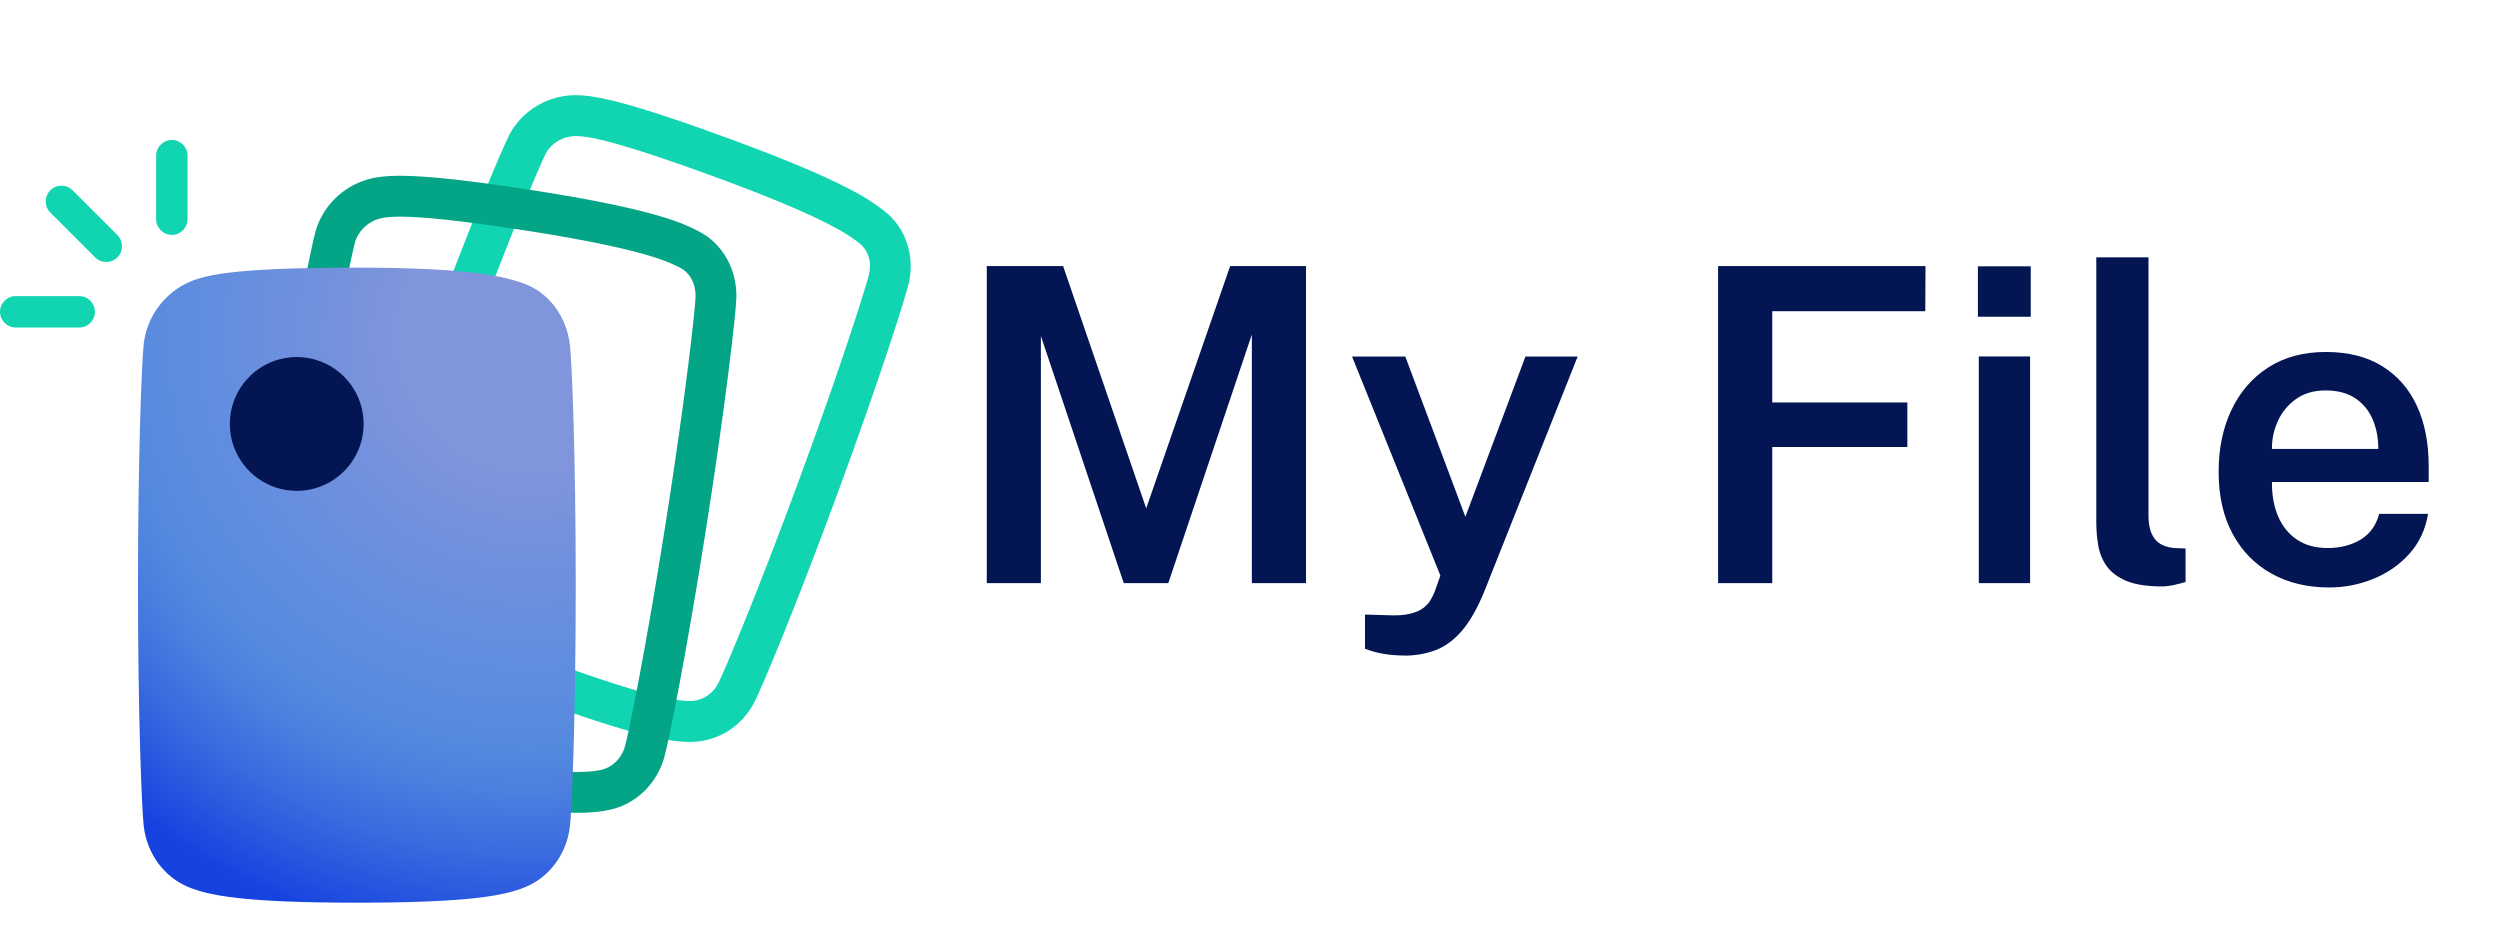
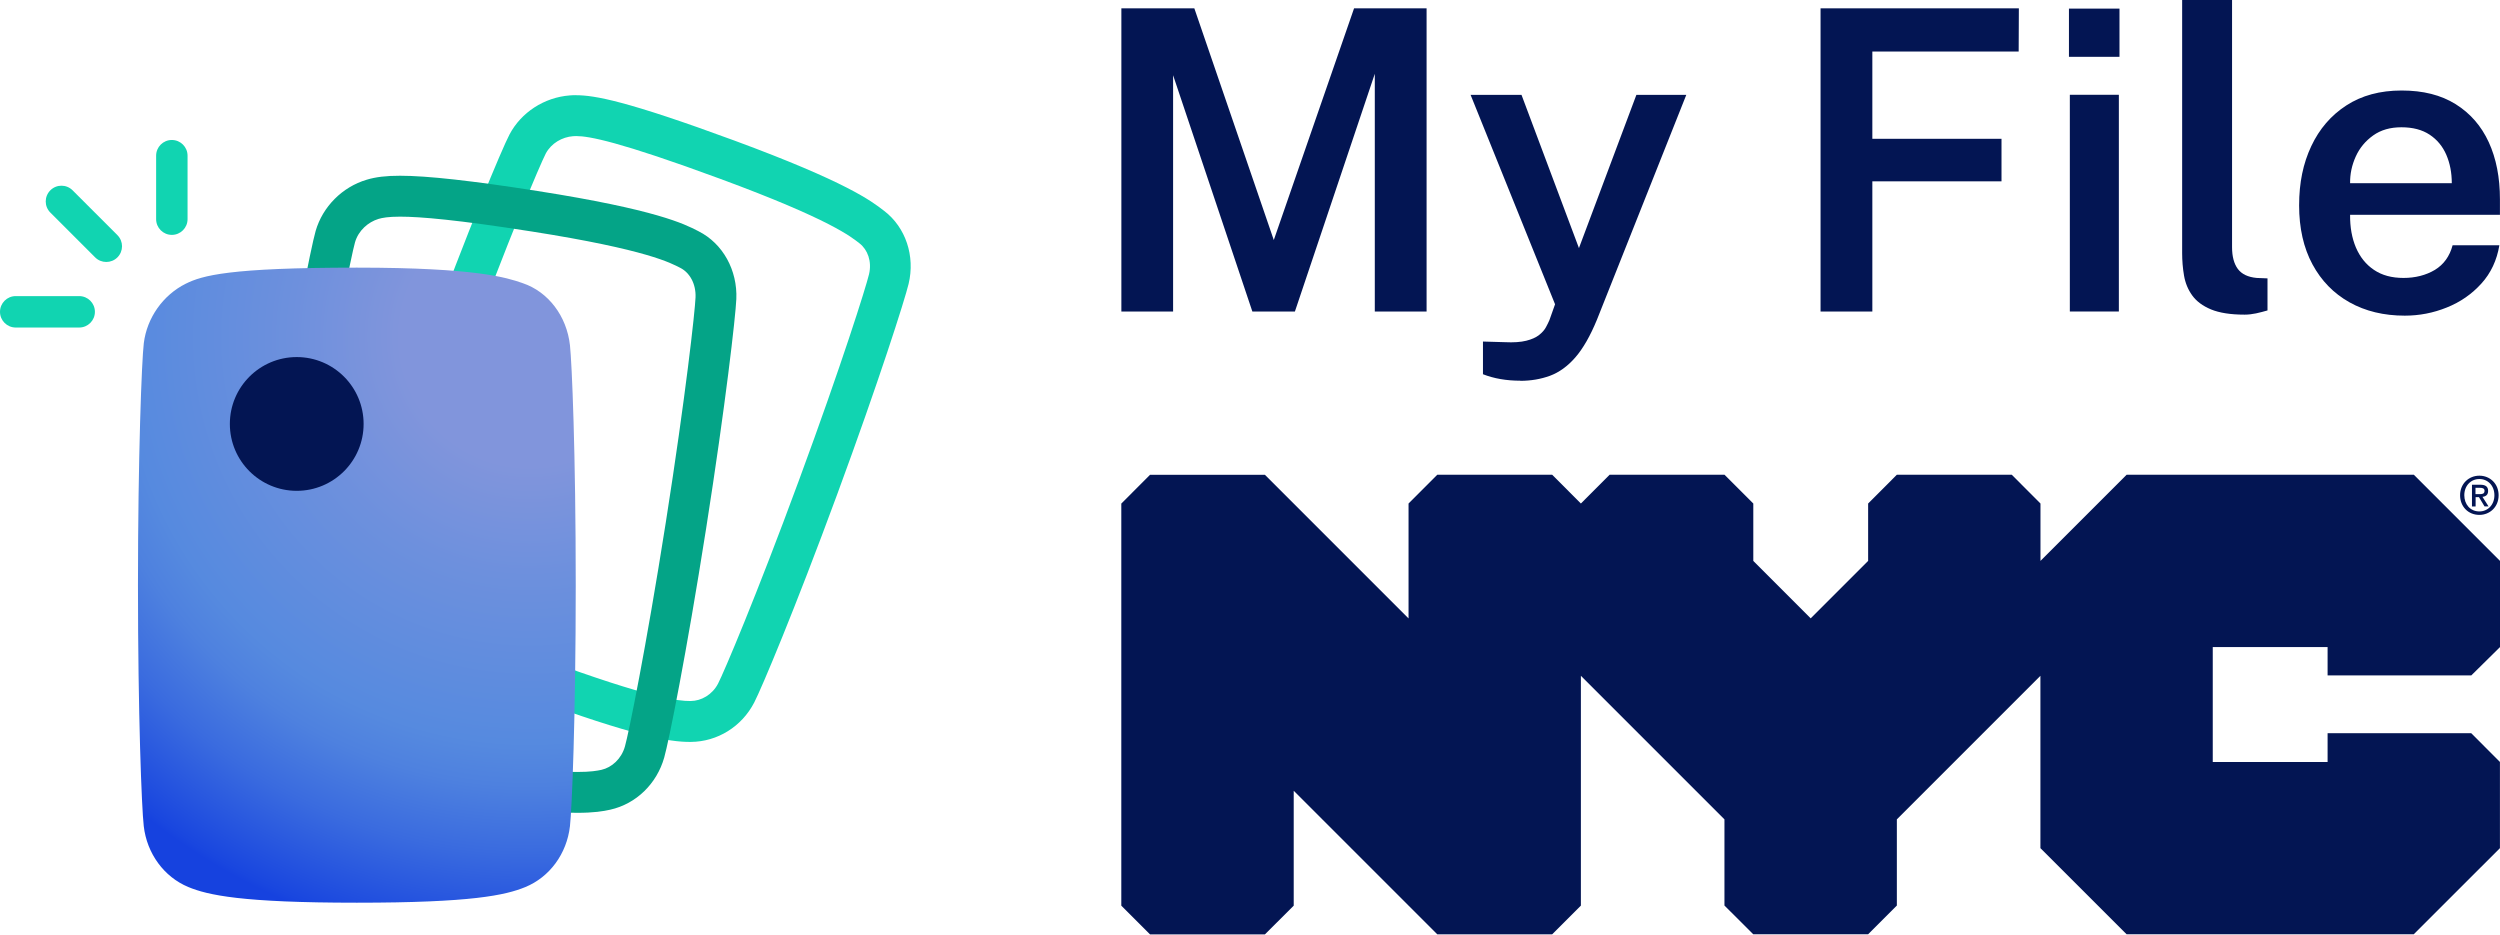
- <svg xmlns="http://www.w3.org/2000/svg" id="a" viewBox="0 0 397.75 148.64" version="1.1">
-   <defs id="defs7">
-     <style id="style1">.c{fill:url(#b);}.d{fill:#031553;}.e{fill:#11d4b1;}.f{fill:#04a487;}</style>
+ <svg xmlns="http://www.w3.org/2000/svg" id="a" viewBox="0 0 397.75 148.64">
+   <defs>
+     <style>.c{fill:url(#b);}.d{fill:#031553;}.e{fill:#11d4b1;}.f{fill:#04a487;}</style>
    <radialGradient id="b" cx="84.26" cy="53.63" fx="84.26" fy="53.63" r="97.74" gradientTransform="matrix(1, 0, 0, 1, 0, 0)" gradientUnits="userSpaceOnUse">
-       <stop offset=".21" stop-color="#8195dc" id="stop1" />
-       <stop offset=".39" stop-color="#6d90dd" id="stop2" />
-       <stop offset=".66" stop-color="#568adf" id="stop3" />
-       <stop offset=".73" stop-color="#4e81df" id="stop4" />
-       <stop offset=".84" stop-color="#3a6bdf" id="stop5" />
-       <stop offset=".99" stop-color="#1946df" id="stop6" />
-       <stop offset="1" stop-color="#1642df" id="stop7" />
+       <stop offset=".21" stop-color="#8195dc" />
+       <stop offset=".39" stop-color="#6d90dd" />
+       <stop offset=".66" stop-color="#568adf" />
+       <stop offset=".73" stop-color="#4e81df" />
+       <stop offset=".84" stop-color="#3a6bdf" />
+       <stop offset=".99" stop-color="#1946df" />
+       <stop offset="1" stop-color="#1642df" />
    </radialGradient>
  </defs>
-   <g id="g15" transform="matrix(1.045942,0,0,1.045942,-18.27327,47.86712)">
-     <g id="g14" transform="translate(-10.83899,-6.623826)">
-       <path class="d" d="M 178.41,49.56 V 1.33 h 11.61 l 12.64,36.86 12.77,-36.86 h 11.54 v 48.23 h -8.24 V 11.74 l -12.71,37.82 h -6.77 L 186.64,11.97 v 37.59 h -8.24 z" id="path9" />
-       <path class="d" d="m 241.88,60.57 c -2.2,0 -4.18,-0.34 -5.94,-1.03 v -5.2 l 3.47,0.1 c 1.4,0.07 2.54,-0.01 3.42,-0.23 0.88,-0.22 1.56,-0.53 2.05,-0.92 0.49,-0.39 0.85,-0.8 1.08,-1.23 0.23,-0.43 0.42,-0.81 0.55,-1.12 l 0.9,-2.53 -13.44,-33.32 h 8.1 l 9.14,24.38 9.14,-24.38 h 7.94 l -14.21,35.76 c -1.07,2.6 -2.22,4.61 -3.45,6.02 -1.23,1.41 -2.58,2.38 -4.04,2.92 -1.46,0.53 -3.03,0.8 -4.72,0.8 z" id="path10" />
-       <path class="d" d="m 289.65,1.33 h 31.55 l -0.03,6.87 h -23.28 v 13.88 h 20.55 v 6.77 h -20.55 v 20.71 h -8.24 z" id="path11" />
-       <path class="d" d="m 337.21,1.37 v 7.67 h -8.04 V 1.37 Z m -0.1,13.71 v 34.48 h -7.8 V 15.08 Z" id="path12" />
-       <path class="d" d="m 357.12,50.06 c -2.22,0 -4,-0.28 -5.34,-0.83 -1.33,-0.55 -2.33,-1.3 -3,-2.23 -0.67,-0.93 -1.1,-1.98 -1.3,-3.15 -0.2,-1.17 -0.3,-2.36 -0.3,-3.58 V 0 h 7.94 v 39.32 c 0,1.49 0.31,2.65 0.92,3.47 0.61,0.82 1.61,1.3 2.99,1.43 l 1.73,0.07 v 5.1 c -0.6,0.18 -1.21,0.33 -1.83,0.47 -0.62,0.13 -1.22,0.2 -1.8,0.2 z" id="path13" />
-       <path class="d" d="m 373.9,34.19 c -0.02,1.96 0.29,3.69 0.93,5.2 0.65,1.51 1.6,2.7 2.87,3.55 1.27,0.86 2.83,1.28 4.7,1.28 1.87,0 3.57,-0.43 4.99,-1.28 1.41,-0.86 2.35,-2.16 2.82,-3.92 h 7.44 c -0.4,2.4 -1.36,4.44 -2.87,6.1 -1.51,1.67 -3.34,2.94 -5.49,3.8 -2.15,0.87 -4.38,1.3 -6.69,1.3 -3.34,0 -6.27,-0.71 -8.79,-2.12 -2.52,-1.41 -4.49,-3.43 -5.9,-6.05 -1.41,-2.62 -2.12,-5.75 -2.12,-9.37 0,-3.62 0.64,-6.68 1.93,-9.42 1.29,-2.75 3.15,-4.91 5.59,-6.49 2.44,-1.58 5.36,-2.37 8.79,-2.37 3.43,0 6.26,0.72 8.59,2.17 2.32,1.45 4.08,3.46 5.27,6.05 1.19,2.59 1.78,5.62 1.78,9.09 v 2.47 h -23.85 z m 0,-5.04 h 16.18 c 0,-1.67 -0.29,-3.17 -0.87,-4.52 -0.58,-1.34 -1.46,-2.41 -2.65,-3.2 -1.19,-0.79 -2.69,-1.18 -4.49,-1.18 -1.8,0 -3.28,0.43 -4.5,1.3 -1.22,0.87 -2.15,1.98 -2.77,3.35 -0.62,1.37 -0.92,2.78 -0.9,4.25 z" id="path14" />
+   <g>
+     <g>
+       <path class="d" d="M393.18,107.46l4.57-4.51v-13.71l-13.71-13.71h-45.69l-13.71,13.71v-9.13l-4.57-4.58h-18.28l-4.57,4.58v9.13l-9.14,9.14-9.13-9.14v-9.13l-4.58-4.58h-18.28l-4.57,4.58-4.57-4.58h-18.28l-4.57,4.58v18.28l-22.85-22.85h-18.28l-4.57,4.58v63.97l4.57,4.57h18.28l4.58-4.57v-18.28l22.84,22.84h18.28l4.57-4.57v-36.56l22.84,22.84v13.71l4.58,4.57h18.28l4.57-4.57v-13.71l22.84-22.84v27.42l13.71,13.7h45.69l13.71-13.7v-13.71l-4.57-4.58h-22.85v4.58h-18.27v-18.28h18.27v4.51h22.85Z" />
+       <path class="d" d="M394.49,78.62c.43,0,.8-.04,.8-.54,0-.42-.41-.47-.75-.47h-.69v1.01h.64Zm-.63,1.96h-.57v-3.46h1.31c.83,0,1.26,.29,1.26,.99,0,.63-.38,.88-.9,.94l.97,1.52h-.64l-.89-1.48h-.53v1.48h-.01Zm.61-4.37c-1.35,0-2.4,1.06-2.4,2.58,0,1.42,.92,2.58,2.4,2.58,1.34,0,2.39-1.05,2.39-2.58s-1.05-2.58-2.39-2.58Zm0,5.71c-1.79,0-3.07-1.34-3.07-3.12,0-1.88,1.42-3.12,3.07-3.12s3.06,1.24,3.06,3.12c0,1.87-1.41,3.12-3.06,3.12Z" />
+     </g>
+     <g>
+       <path class="d" d="M178.41,49.56V1.33h11.61l12.64,36.86L215.43,1.33h11.54V49.56h-8.24V11.74l-12.71,37.82h-6.77l-12.61-37.59V49.56h-8.24Z" />
+       <path class="d" d="M241.88,60.57c-2.2,0-4.18-.34-5.94-1.03v-5.2l3.47,.1c1.4,.07,2.54-.01,3.42-.23,.88-.22,1.56-.53,2.05-.92,.49-.39,.85-.8,1.08-1.23s.42-.81,.55-1.12l.9-2.53-13.44-33.32h8.1l9.14,24.38,9.14-24.38h7.94l-14.21,35.76c-1.07,2.6-2.22,4.61-3.45,6.02-1.23,1.41-2.58,2.38-4.04,2.92-1.46,.53-3.03,.8-4.72,.8Z" />
+       <path class="d" d="M289.65,1.33h31.55l-.03,6.87h-23.28v13.88h20.55v6.77h-20.55v20.71h-8.24V1.33Z" />
+       <path class="d" d="M337.21,1.37v7.67h-8.04V1.37h8.04Zm-.1,13.71V49.56h-7.8V15.08h7.8Z" />
+       <path class="d" d="M357.12,50.06c-2.22,0-4-.28-5.34-.83-1.33-.55-2.33-1.3-3-2.23-.67-.93-1.1-1.98-1.3-3.15-.2-1.17-.3-2.36-.3-3.58V0h7.94V39.32c0,1.49,.31,2.65,.92,3.47,.61,.82,1.61,1.3,2.99,1.43l1.73,.07v5.1c-.6,.18-1.21,.33-1.83,.47-.62,.13-1.22,.2-1.8,.2Z" />
+       <path class="d" d="M373.9,34.19c-.02,1.96,.29,3.69,.93,5.2,.65,1.51,1.6,2.7,2.87,3.55,1.27,.86,2.83,1.28,4.7,1.28s3.57-.43,4.99-1.28c1.41-.86,2.35-2.16,2.82-3.92h7.44c-.4,2.4-1.36,4.44-2.87,6.1-1.51,1.67-3.34,2.94-5.49,3.8-2.15,.87-4.38,1.3-6.69,1.3-3.34,0-6.27-.71-8.79-2.12-2.52-1.41-4.49-3.43-5.9-6.05-1.41-2.62-2.12-5.75-2.12-9.37s.64-6.68,1.93-9.42c1.29-2.75,3.15-4.91,5.59-6.49,2.44-1.58,5.36-2.37,8.79-2.37s6.26,.72,8.59,2.17c2.32,1.45,4.08,3.46,5.27,6.05,1.19,2.59,1.78,5.62,1.78,9.09v2.47h-23.85Zm0-5.04h16.18c0-1.67-.29-3.17-.87-4.52-.58-1.34-1.46-2.41-2.65-3.2-1.19-.79-2.69-1.18-4.49-1.18s-3.28,.43-4.5,1.3c-1.22,.87-2.15,1.98-2.77,3.35-.62,1.37-.92,2.78-.9,4.25Z" />
    </g>
  </g>
-   <g id="g19">
-     <path class="e" d="M91.68,21.65c2,0,6.75,.84,22.93,6.81,17.59,6.49,20.85,9.26,22.14,10.26s2,2.87,1.51,4.92c-.49,2.05-4.32,14.27-11.16,32.81-6.83,18.54-11.94,30.55-12.86,32.32-.92,1.77-2.68,2.75-4.34,2.76-.04,0-.09,0-.14,0-1.75,0-6.1-.33-23.33-6.68-17.68-6.52-20.93-9.05-22.18-10.15-1.26-1.1-1.96-2.98-1.51-4.92s4.37-14.4,11.2-32.93,12.02-30.75,12.89-32.42c.88-1.66,2.63-2.63,4.34-2.76,.15-.01,.31-.02,.49-.02m0-6.51c-.34,0-.66,.01-1,.04-4.07,.31-7.75,2.7-9.6,6.22-1.2,2.27-6.64,15.31-13.24,33.2-6.79,18.41-10.86,31.23-11.43,33.7-.97,4.18,.39,8.5,3.55,11.29,2.48,2.18,7.13,5.06,24.22,11.37,16.92,6.24,22.43,7.08,25.58,7.08h.19c4.23-.04,8.09-2.44,10.07-6.28,1.17-2.26,6.4-14.66,13.18-33.06,6.66-18.07,10.76-30.96,11.38-33.54,1.06-4.42-.46-8.98-3.88-11.6l-.12-.09c-1.89-1.46-5.81-4.5-23.73-11.11-17.18-6.33-22.25-7.21-25.18-7.21h0Z" id="path15" />
-     <path class="e" d="M16.91,41.68c-.64,0-1.28-.24-1.77-.73l-7.13-7.13c-.98-.98-.98-2.56,0-3.54,.98-.98,2.56-.98,3.54,0l7.13,7.13c.98,.98,.98,2.56,0,3.54-.49,.49-1.13,.73-1.77,.73Z" id="path16" />
-     <path class="e" d="M12.6,52.11H2.5c-1.38,0-2.5-1.12-2.5-2.5s1.12-2.5,2.5-2.5H12.6c1.38,0,2.5,1.12,2.5,2.5s-1.12,2.5-2.5,2.5Z" id="path17" />
-     <path class="e" d="M27.34,37.37c-1.38,0-2.5-1.12-2.5-2.5v-10.1c0-1.38,1.12-2.5,2.5-2.5s2.5,1.12,2.5,2.5v10.1c0,1.38-1.12,2.5-2.5,2.5Z" id="path18" />
-     <path class="f" d="M63.66,34.47c3.21,0,9.15,.51,20.87,2.35,18.52,2.91,22.25,5.06,23.71,5.8,1.46,.74,2.51,2.5,2.42,4.7-.09,2.2-1.54,15.46-4.73,35.79-3.2,20.33-5.93,33.65-6.5,35.64-.56,2-2.11,3.36-3.74,3.73-.65,.14-1.68,.34-3.86,.34-3.31,0-9.24-.45-20.46-2.21-18.62-2.93-22.29-4.82-23.73-5.68-1.44-.86-2.5-2.63-2.42-4.7,.08-2.07,1.56-15.6,4.75-35.92,3.19-20.32,5.97-33.87,6.51-35.75s2.09-3.23,3.74-3.73c.61-.18,1.55-.36,3.43-.36m0-6.51h0c-2.2,0-3.84,.19-5.3,.63-3.9,1.16-7.01,4.29-8.13,8.15-.74,2.56-3.61,16.96-6.69,36.55-3.17,20.17-4.73,34.06-4.83,36.69-.16,4.34,1.98,8.38,5.59,10.53,2.87,1.71,8.01,3.68,26.05,6.52,9.82,1.54,16.84,2.29,21.47,2.29,2.69,0,4.18-.25,5.28-.5,4.11-.92,7.4-4.1,8.59-8.31,.72-2.54,3.49-16.24,6.66-36.4,3.11-19.8,4.69-33.77,4.81-36.52,.2-4.61-2.15-8.84-5.98-10.78l-.13-.07c-2.14-1.1-6.6-3.38-25.51-6.35-10.4-1.63-17.56-2.43-21.88-2.43h0Z" id="path19" />
+   <g>
+     <path class="e" d="M91.68,21.65c2,0,6.75,.84,22.93,6.81,17.59,6.49,20.85,9.26,22.14,10.26s2,2.87,1.51,4.92c-.49,2.05-4.32,14.27-11.16,32.81-6.83,18.54-11.94,30.55-12.86,32.32-.92,1.77-2.68,2.75-4.34,2.76-.04,0-.09,0-.14,0-1.75,0-6.1-.33-23.33-6.68-17.68-6.52-20.93-9.05-22.18-10.15-1.26-1.1-1.96-2.98-1.51-4.92s4.37-14.4,11.2-32.93,12.02-30.75,12.89-32.42c.88-1.66,2.63-2.63,4.34-2.76,.15-.01,.31-.02,.49-.02m0-6.51c-.34,0-.66,.01-1,.04-4.07,.31-7.75,2.7-9.6,6.22-1.2,2.27-6.64,15.31-13.24,33.2-6.79,18.41-10.86,31.23-11.43,33.7-.97,4.18,.39,8.5,3.55,11.29,2.48,2.18,7.13,5.06,24.22,11.37,16.92,6.24,22.43,7.08,25.58,7.08h.19c4.23-.04,8.09-2.44,10.07-6.28,1.17-2.26,6.4-14.66,13.18-33.06,6.66-18.07,10.76-30.96,11.38-33.54,1.06-4.42-.46-8.98-3.88-11.6l-.12-.09c-1.89-1.46-5.81-4.5-23.73-11.11-17.18-6.33-22.25-7.21-25.18-7.21h0Z" />
+     <path class="e" d="M16.91,41.68c-.64,0-1.28-.24-1.77-.73l-7.13-7.13c-.98-.98-.98-2.56,0-3.54,.98-.98,2.56-.98,3.54,0l7.13,7.13c.98,.98,.98,2.56,0,3.54-.49,.49-1.13,.73-1.77,.73Z" />
+     <path class="e" d="M12.6,52.11H2.5c-1.38,0-2.5-1.12-2.5-2.5s1.12-2.5,2.5-2.5H12.6c1.38,0,2.5,1.12,2.5,2.5s-1.12,2.5-2.5,2.5Z" />
+     <path class="e" d="M27.34,37.37c-1.38,0-2.5-1.12-2.5-2.5v-10.1c0-1.38,1.12-2.5,2.5-2.5s2.5,1.12,2.5,2.5v10.1c0,1.38-1.12,2.5-2.5,2.5Z" />
+     <path class="f" d="M63.66,34.47c3.21,0,9.15,.51,20.87,2.35,18.52,2.91,22.25,5.06,23.71,5.8,1.46,.74,2.51,2.5,2.42,4.7-.09,2.2-1.54,15.46-4.73,35.79-3.2,20.33-5.93,33.65-6.5,35.64-.56,2-2.11,3.36-3.74,3.73-.65,.14-1.68,.34-3.86,.34-3.31,0-9.24-.45-20.46-2.21-18.62-2.93-22.29-4.82-23.73-5.68-1.44-.86-2.5-2.63-2.42-4.7,.08-2.07,1.56-15.6,4.75-35.92,3.19-20.32,5.97-33.87,6.51-35.75s2.09-3.23,3.74-3.73c.61-.18,1.55-.36,3.43-.36m0-6.51h0c-2.2,0-3.84,.19-5.3,.63-3.9,1.16-7.01,4.29-8.13,8.15-.74,2.56-3.61,16.96-6.69,36.55-3.17,20.17-4.73,34.06-4.83,36.69-.16,4.34,1.98,8.38,5.59,10.53,2.87,1.71,8.01,3.68,26.05,6.52,9.82,1.54,16.84,2.29,21.47,2.29,2.69,0,4.18-.25,5.28-.5,4.11-.92,7.4-4.1,8.59-8.31,.72-2.54,3.49-16.24,6.66-36.4,3.11-19.8,4.69-33.77,4.81-36.52,.2-4.61-2.15-8.84-5.98-10.78l-.13-.07c-2.14-1.1-6.6-3.38-25.51-6.35-10.4-1.63-17.56-2.43-21.88-2.43h0Z" />
    <path class="c" d="M56.79,42.58c-20.37,0-24.61,1.26-27.22,2.55-3.63,1.8-6.19,5.43-6.69,9.46-.33,2.73-.93,17.93-.93,38.5s.59,35.47,.92,38.34c.5,4.37,3.22,8.08,7.08,9.69,3.12,1.3,8.53,2.5,26.82,2.5s23.63-1.19,26.79-2.48c3.89-1.59,6.62-5.31,7.12-9.7,.31-2.71,.92-17.18,.92-38.34s-.61-35.33-.92-38.17c-.51-4.64-3.46-8.52-7.52-9.88l-.14-.05c-2.3-.78-7.08-2.42-26.25-2.42h0Z" id="myFileLogo" />
-     <circle class="d" cx="47.21" cy="67.45" r="10.64" id="circle19" />
+     <circle class="d" cx="47.21" cy="67.45" r="10.64" />
  </g>
</svg>
